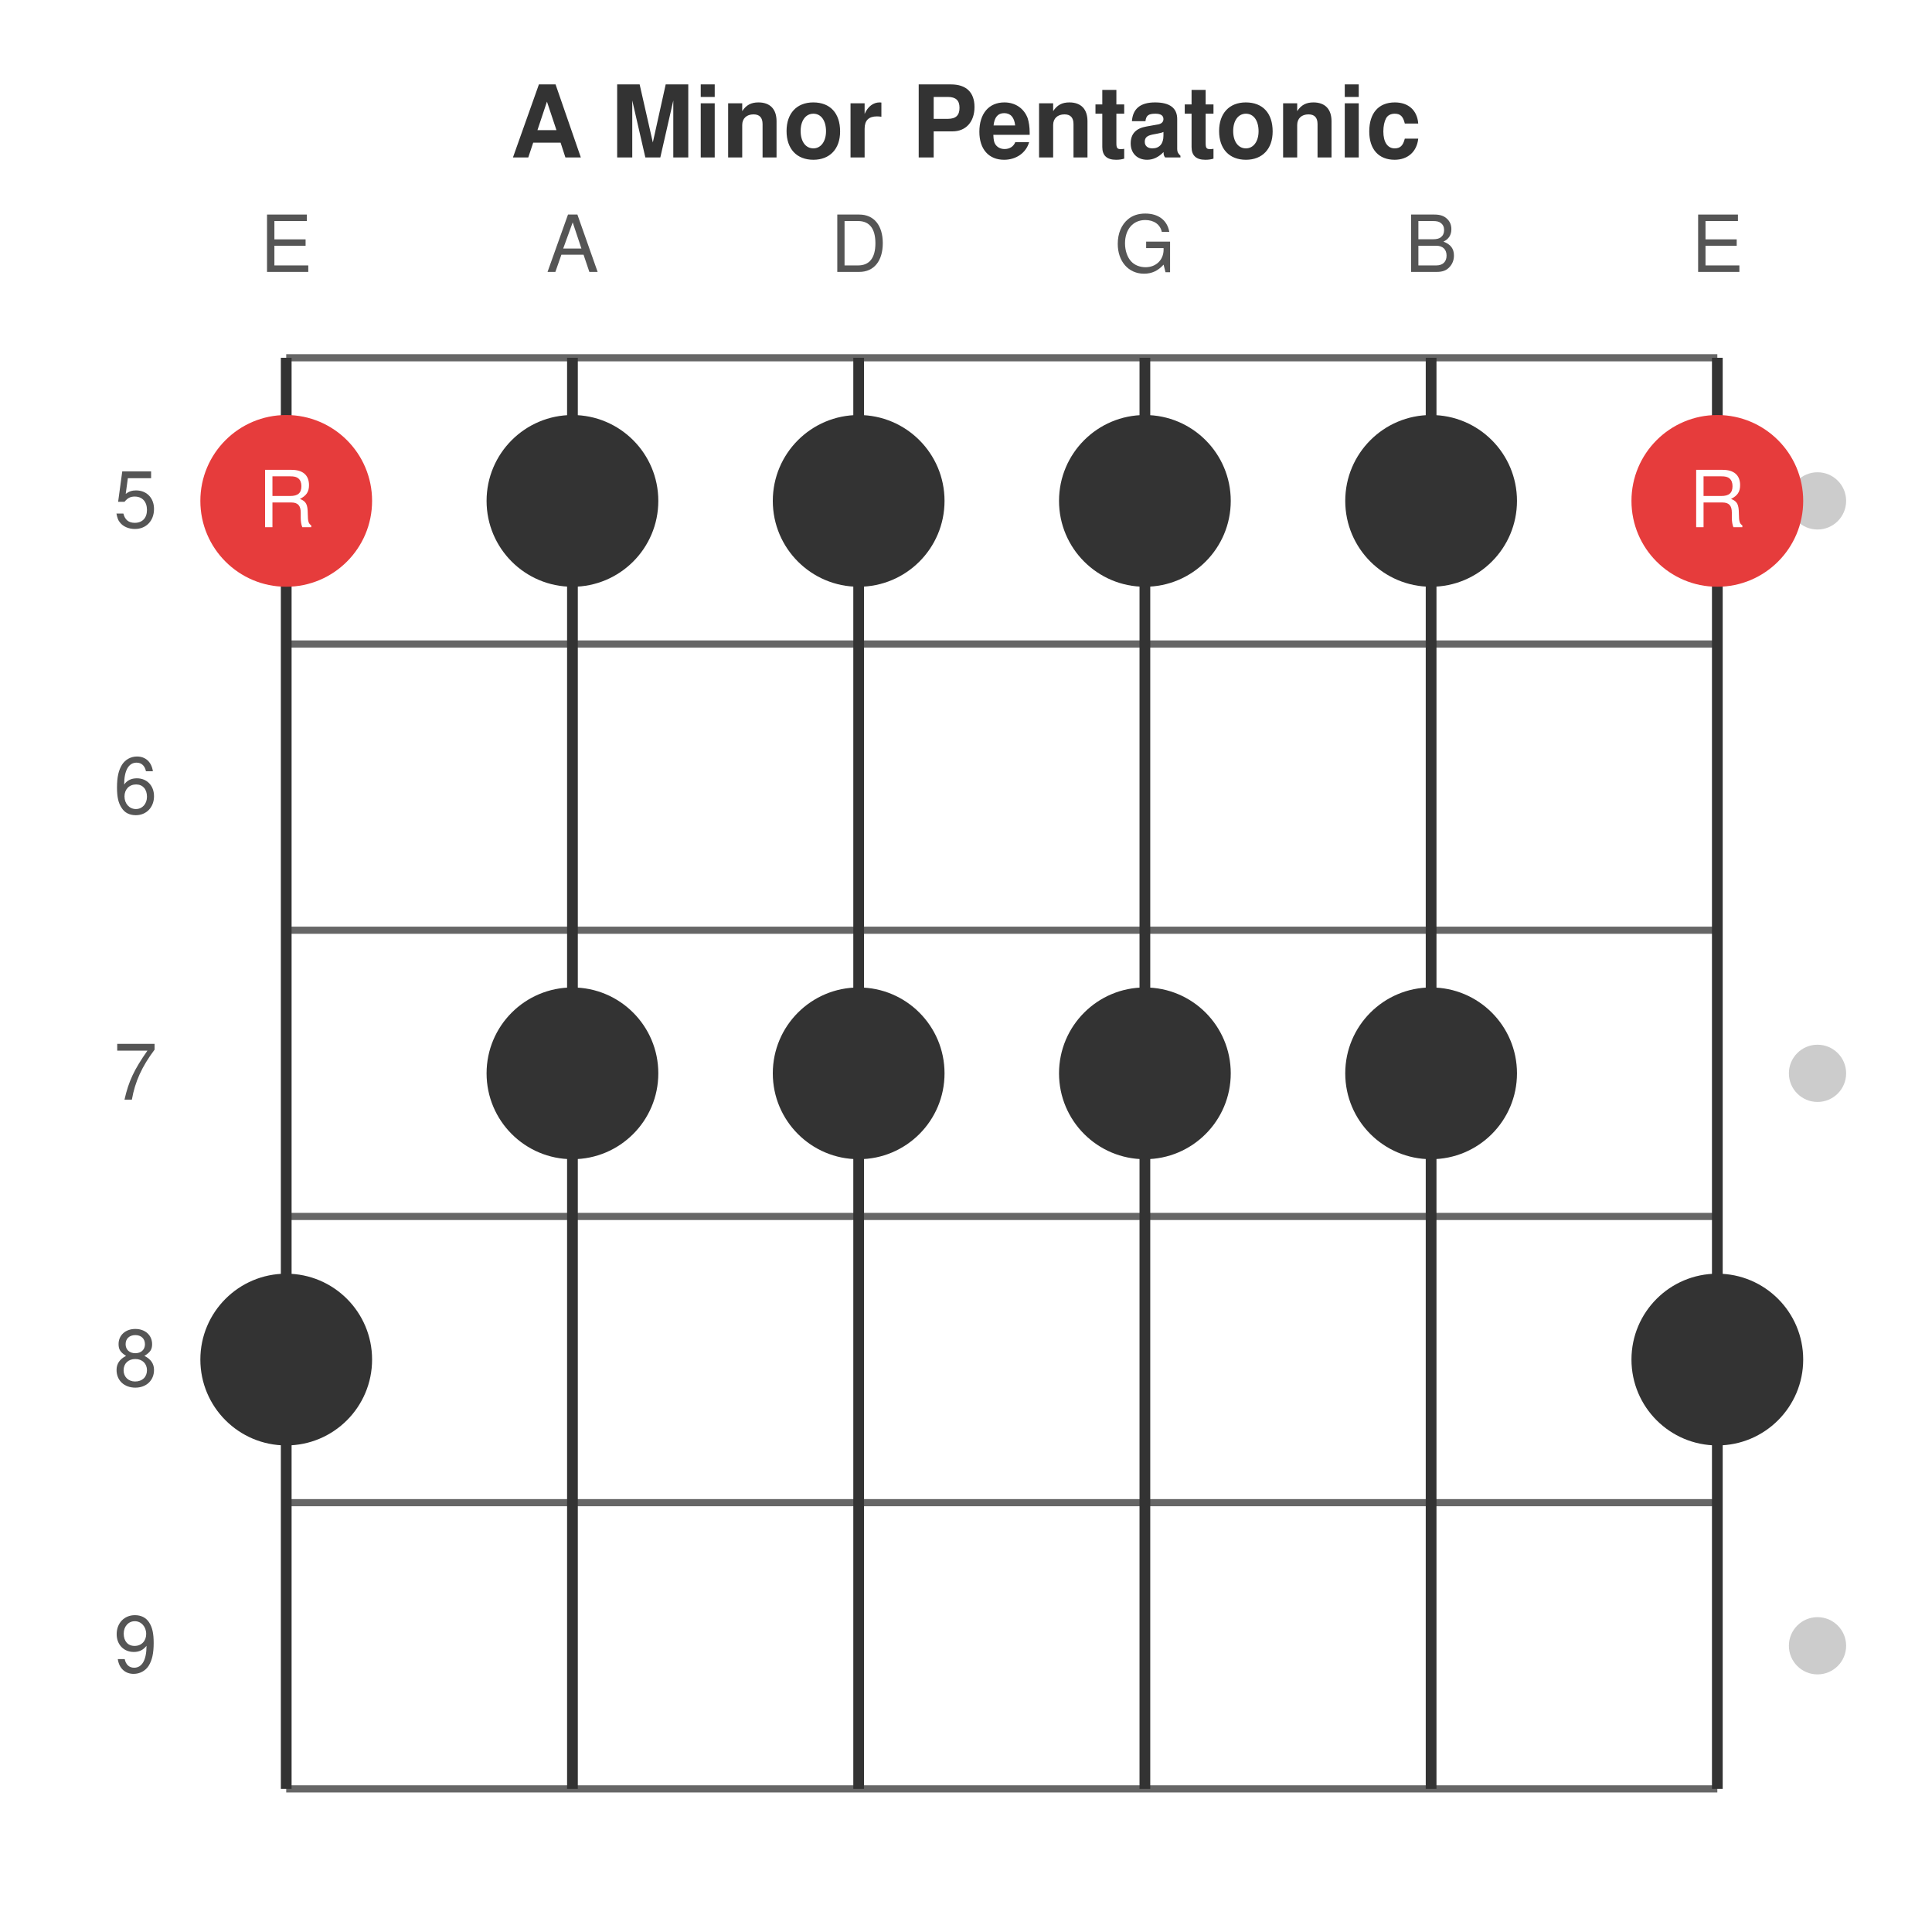
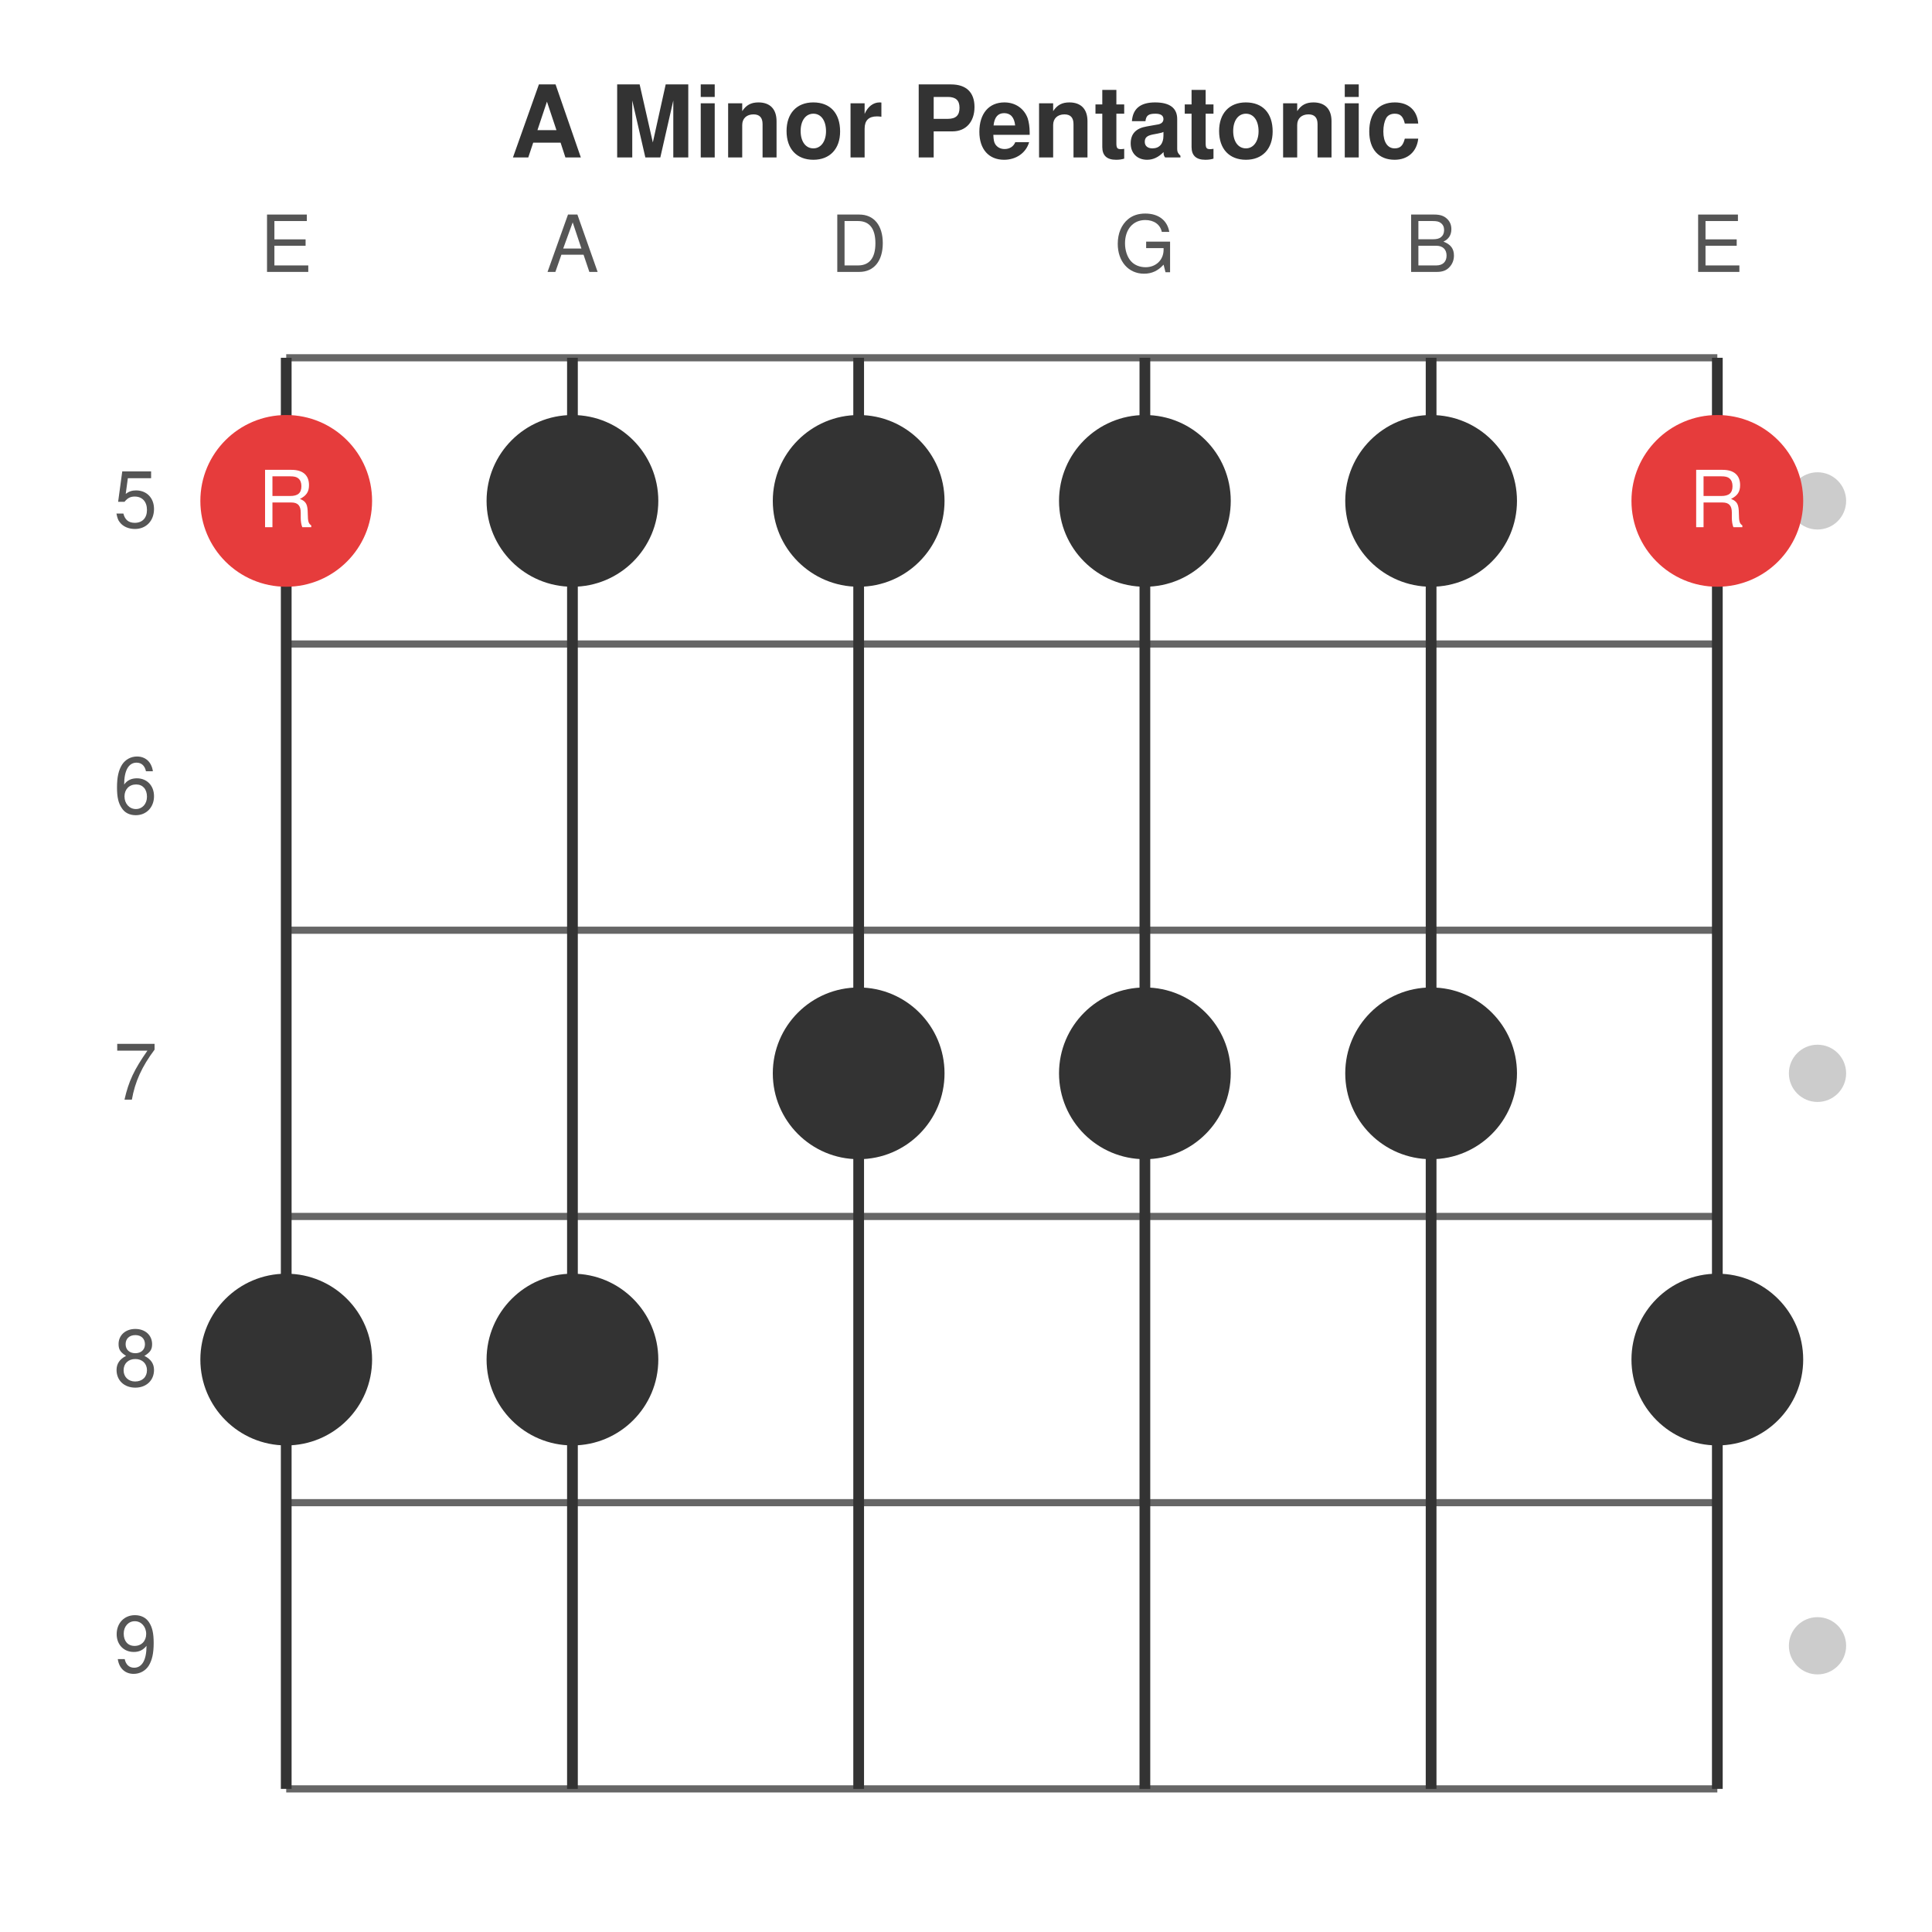
<svg xmlns="http://www.w3.org/2000/svg" width="270" height="270">
  <rect x="0" y="0" width="270" height="270" fill="#ffffff" />
  <line x1="40" y1="50" x2="240" y2="50" stroke="#666666" stroke-width="1" />
  <line x1="40" y1="90" x2="240" y2="90" stroke="#666666" stroke-width="1" />
  <line x1="40" y1="130" x2="240" y2="130" stroke="#666666" stroke-width="1" />
  <line x1="40" y1="170" x2="240" y2="170" stroke="#666666" stroke-width="1" />
  <line x1="40" y1="210" x2="240" y2="210" stroke="#666666" stroke-width="1" />
  <line x1="40" y1="250" x2="240" y2="250" stroke="#666666" stroke-width="1" />
  <line x1="40" y1="50" x2="40" y2="250" stroke="#333333" stroke-width="1.5" />
  <line x1="80" y1="50" x2="80" y2="250" stroke="#333333" stroke-width="1.5" />
  <line x1="120" y1="50" x2="120" y2="250" stroke="#333333" stroke-width="1.5" />
  <line x1="160" y1="50" x2="160" y2="250" stroke="#333333" stroke-width="1.5" />
  <line x1="200" y1="50" x2="200" y2="250" stroke="#333333" stroke-width="1.5" />
  <line x1="240" y1="50" x2="240" y2="250" stroke="#333333" stroke-width="1.5" />
  <text x="135" y="22" text-anchor="middle" dominant-baseline="auto" fill="#333333" font-family="Helvetica, Arial, sans-serif" font-size="14" font-weight="bold">A Minor Pentatonic</text>
  <text x="40" y="38" text-anchor="middle" dominant-baseline="auto" fill="#555555" font-family="Helvetica, Arial, sans-serif" font-size="11">E</text>
  <text x="80" y="38" text-anchor="middle" dominant-baseline="auto" fill="#555555" font-family="Helvetica, Arial, sans-serif" font-size="11">A</text>
  <text x="120" y="38" text-anchor="middle" dominant-baseline="auto" fill="#555555" font-family="Helvetica, Arial, sans-serif" font-size="11">D</text>
  <text x="160" y="38" text-anchor="middle" dominant-baseline="auto" fill="#555555" font-family="Helvetica, Arial, sans-serif" font-size="11">G</text>
  <text x="200" y="38" text-anchor="middle" dominant-baseline="auto" fill="#555555" font-family="Helvetica, Arial, sans-serif" font-size="11">B</text>
  <text x="240" y="38" text-anchor="middle" dominant-baseline="auto" fill="#555555" font-family="Helvetica, Arial, sans-serif" font-size="11">E</text>
  <text x="22" y="70" text-anchor="end" dominant-baseline="middle" fill="#555555" font-family="Helvetica, Arial, sans-serif" font-size="11">5</text>
  <text x="22" y="110" text-anchor="end" dominant-baseline="middle" fill="#555555" font-family="Helvetica, Arial, sans-serif" font-size="11">6</text>
  <text x="22" y="150" text-anchor="end" dominant-baseline="middle" fill="#555555" font-family="Helvetica, Arial, sans-serif" font-size="11">7</text>
  <text x="22" y="190" text-anchor="end" dominant-baseline="middle" fill="#555555" font-family="Helvetica, Arial, sans-serif" font-size="11">8</text>
  <text x="22" y="230" text-anchor="end" dominant-baseline="middle" fill="#555555" font-family="Helvetica, Arial, sans-serif" font-size="11">9</text>
  <circle cx="254" cy="70" r="4" fill="#cccccc" />
  <circle cx="254" cy="150" r="4" fill="#cccccc" />
  <circle cx="254" cy="230" r="4" fill="#cccccc" />
  <circle cx="40" cy="70" r="12" fill="#e63c3c" />
  <text x="40" y="70" text-anchor="middle" dominant-baseline="middle" fill="#ffffff" font-family="Helvetica, Arial, sans-serif" font-size="11">R</text>
  <circle cx="40" cy="190" r="12" fill="#333333" />
  <circle cx="80" cy="70" r="12" fill="#333333" />
-   <circle cx="80" cy="150" r="12" fill="#333333" />
+   <circle cx="80" cy="190" r="12" fill="#333333" />
  <circle cx="120" cy="70" r="12" fill="#333333" />
  <circle cx="120" cy="150" r="12" fill="#333333" />
  <circle cx="160" cy="70" r="12" fill="#333333" />
  <circle cx="160" cy="150" r="12" fill="#333333" />
  <circle cx="200" cy="70" r="12" fill="#333333" />
  <circle cx="200" cy="150" r="12" fill="#333333" />
  <circle cx="240" cy="70" r="12" fill="#e63c3c" />
  <text x="240" y="70" text-anchor="middle" dominant-baseline="middle" fill="#ffffff" font-family="Helvetica, Arial, sans-serif" font-size="11">R</text>
  <circle cx="240" cy="190" r="12" fill="#333333" />
</svg>
